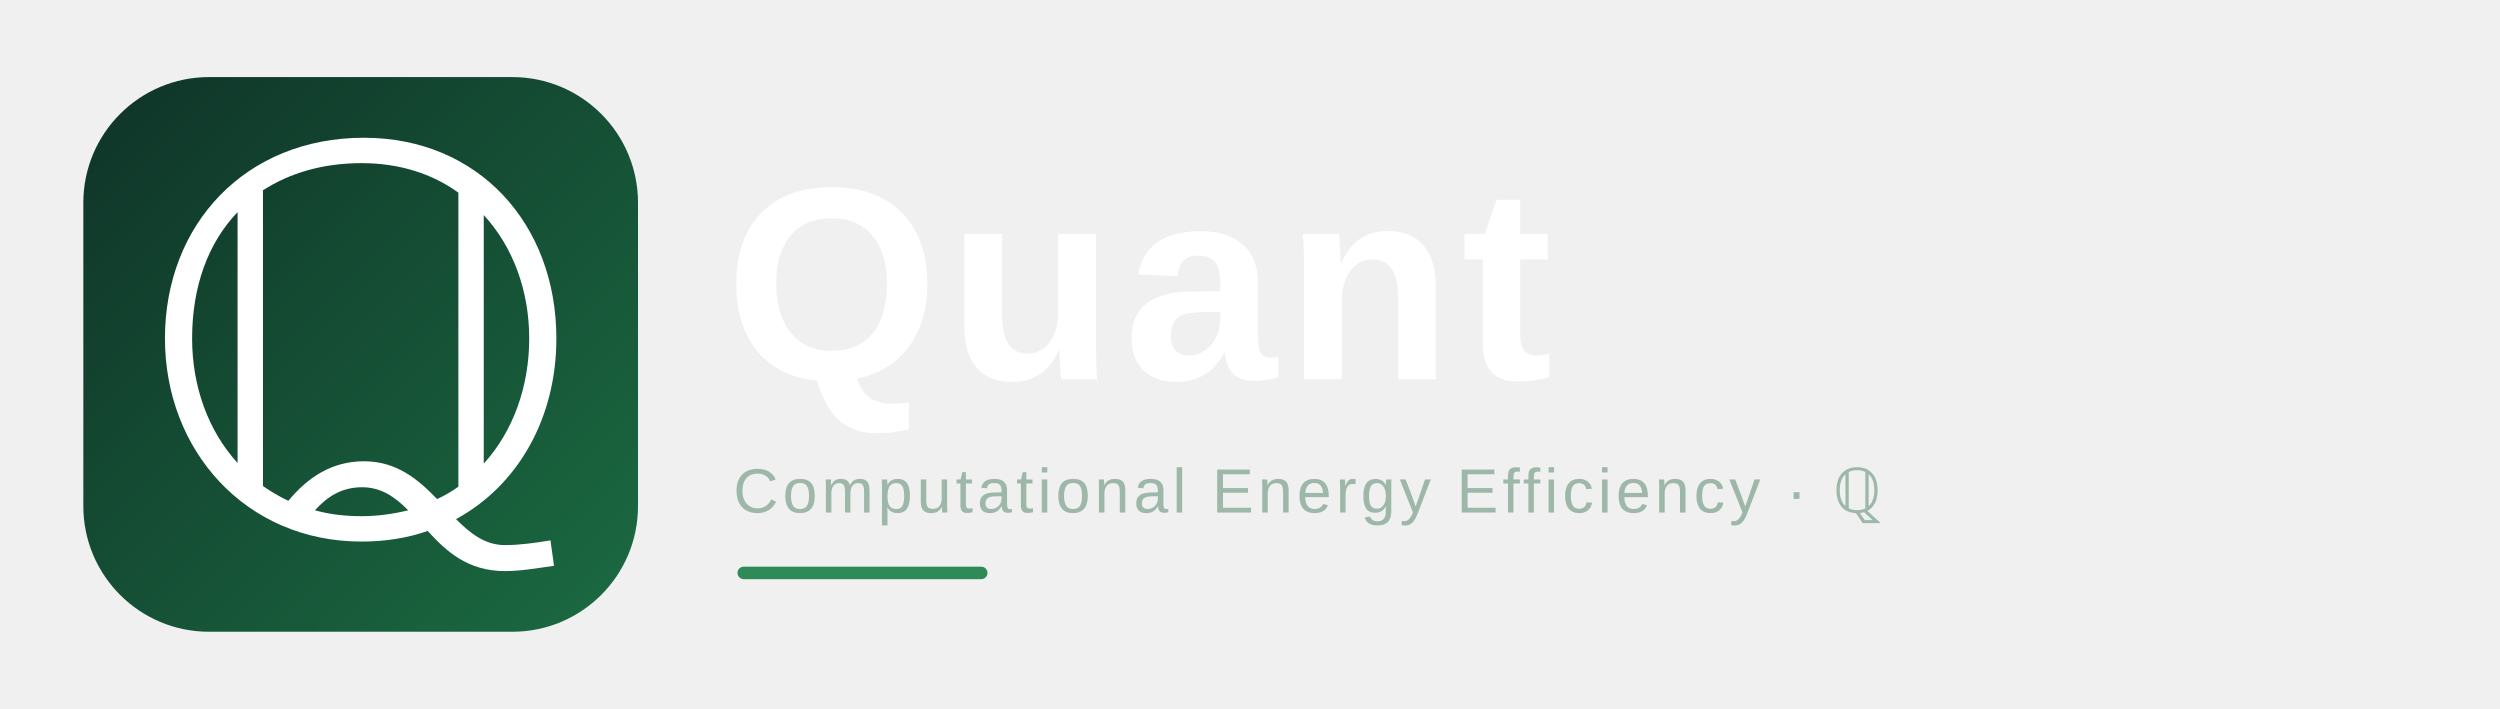
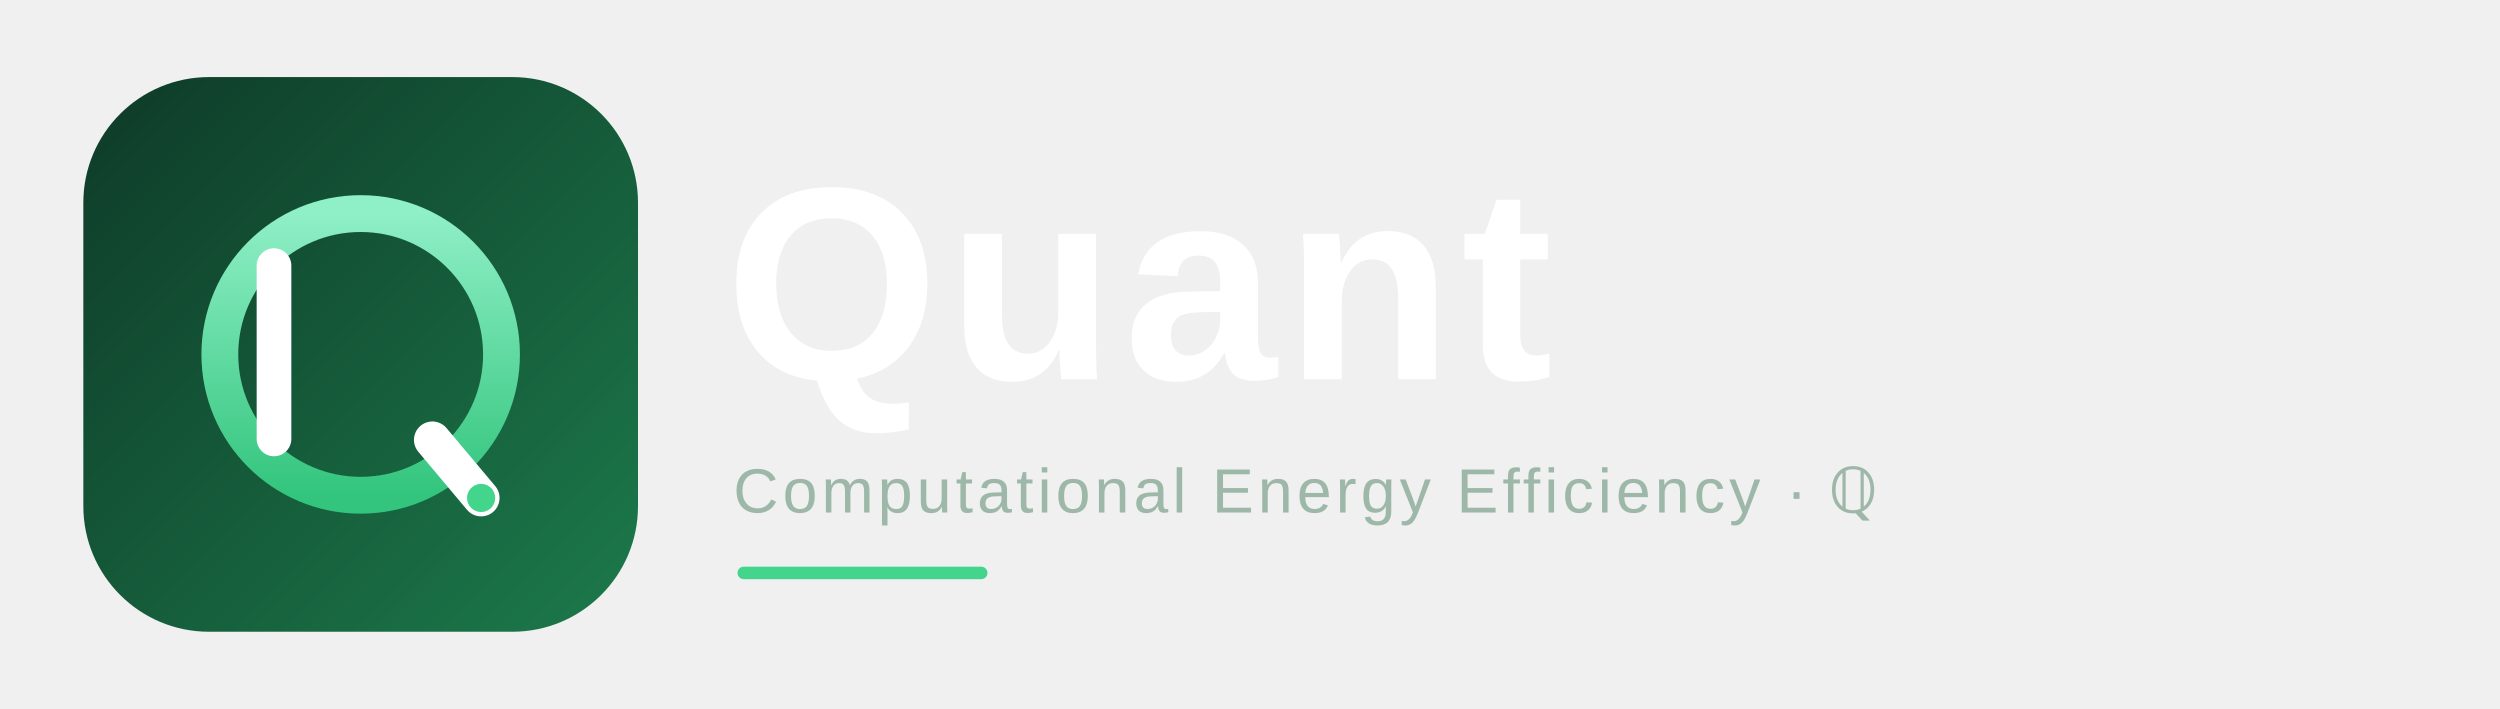
- <svg xmlns="http://www.w3.org/2000/svg" width="1200" height="340" viewBox="0 0 1200 340" role="img" aria-label="The Quant (ℚ)">
+ <svg xmlns="http://www.w3.org/2000/svg" width="1200" height="340" viewBox="0 0 1200 340" role="img" aria-label="The Quant (double-struck Q) dark">
  <defs>
-     <linearGradient id="qbgL" x1="0" y1="0" x2="1" y2="1">
-       <stop offset="0" stop-color="#0F3328" />
-       <stop offset="1" stop-color="#1B6B42" />
+     <linearGradient id="qbg" x1="0" y1="0" x2="1" y2="1">
+       <stop offset="0" stop-color="#0E3A28" />
+       <stop offset="1" stop-color="#1C7A4B" />
+     </linearGradient>
+     <linearGradient id="qig" x1="0" y1="0" x2="0" y2="1">
+       <stop offset="0" stop-color="#8FEFC6" />
+       <stop offset="1" stop-color="#33C57D" />
    </linearGradient>
  </defs>
  <g transform="translate(40,37) scale(0.52)">
-     <rect width="512" height="512" rx="116" fill="url(#qbgL)" />
-     <path d="M256.817 428.752C278.616 428.752 299.324 425.482 317.853 418.943C335.292 438.016 354.91 456.0 389.243 456.0C403.956 456.0 419.215 453.275 434.474 451.095L431.204 427.662C417.58 429.842 403.411 432.022 389.243 432.022C370.714 432.022 357.09 421.123 344.011 408.044C401.232 376.981 436.654 314.856 436.654 241.286C436.654 135.564 364.719 56 258.997 56C150.005 56 75.346 135.564 75.346 241.286C75.346 344.828 150.005 428.752 256.817 428.752ZM189.243 391.15C181.068 387.335 172.894 382.431 165.809 377.526V104.501C190.332 88.698 220.85 79.433 256.817 79.433C291.695 79.433 322.213 89.243 346.191 106.681V378.071C340.196 382.431 333.657 386.245 326.572 389.515C309.134 371.531 289.515 354.638 258.997 354.638C229.569 354.638 207.226 369.351 189.243 391.15ZM142.376 356.272C115.128 326.3 100.414 285.428 100.414 241.286C100.414 193.33 115.128 153.003 142.376 124.665ZM369.624 127.39C396.872 156.817 411.586 197.689 411.586 241.286C411.586 285.428 396.872 326.845 369.624 356.817ZM256.817 405.319C241.559 405.319 227.39 403.684 213.766 399.869C225.21 387.335 238.289 378.616 257.362 378.616C275.346 378.616 287.88 387.88 299.869 399.869C286.79 403.139 272.076 405.319 256.817 405.319Z" fill="#FFFFFF" fill-rule="evenodd" />
+     <rect width="512" height="512" rx="116" fill="url(#qbg)" />
+     <circle cx="256" cy="256" r="130" fill="none" stroke="url(#qig)" stroke-width="34" />
+     <line x1="176" y1="174" x2="176" y2="334" stroke="#FFFFFF" stroke-width="32" stroke-linecap="round" />
+     <line x1="322.2" y1="334.9" x2="367.2" y2="388.5" stroke="#FFFFFF" stroke-width="34" stroke-linecap="round" />
+     <circle cx="367.2" cy="388.5" r="13" fill="#43D58C" />
  </g>
  <text x="348" y="182" font-family="Arial, Helvetica, sans-serif" font-size="132" font-weight="700" letter-spacing="4" fill="#FFFFFF">Quant</text>
-   <text x="352" y="246" font-family="Arial, Helvetica, sans-serif" font-size="30" font-weight="400" letter-spacing="2" fill="#9DB8A8">Computational Energy Efficiency · ℚ</text>
-   <rect x="354" y="272" width="120" height="6" rx="3" fill="#2E8B57" />
+   <text x="352" y="246" font-family="Arial, Helvetica, sans-serif" font-size="30" font-weight="400" letter-spacing="2" fill="#9DB8A8">Computational Energy Efficiency · <tspan font-family="DejaVu Sans, sans-serif">ℚ</tspan>
+   </text>
+   <rect x="354" y="272" width="120" height="6" rx="3" fill="#43D58C" />
</svg>
